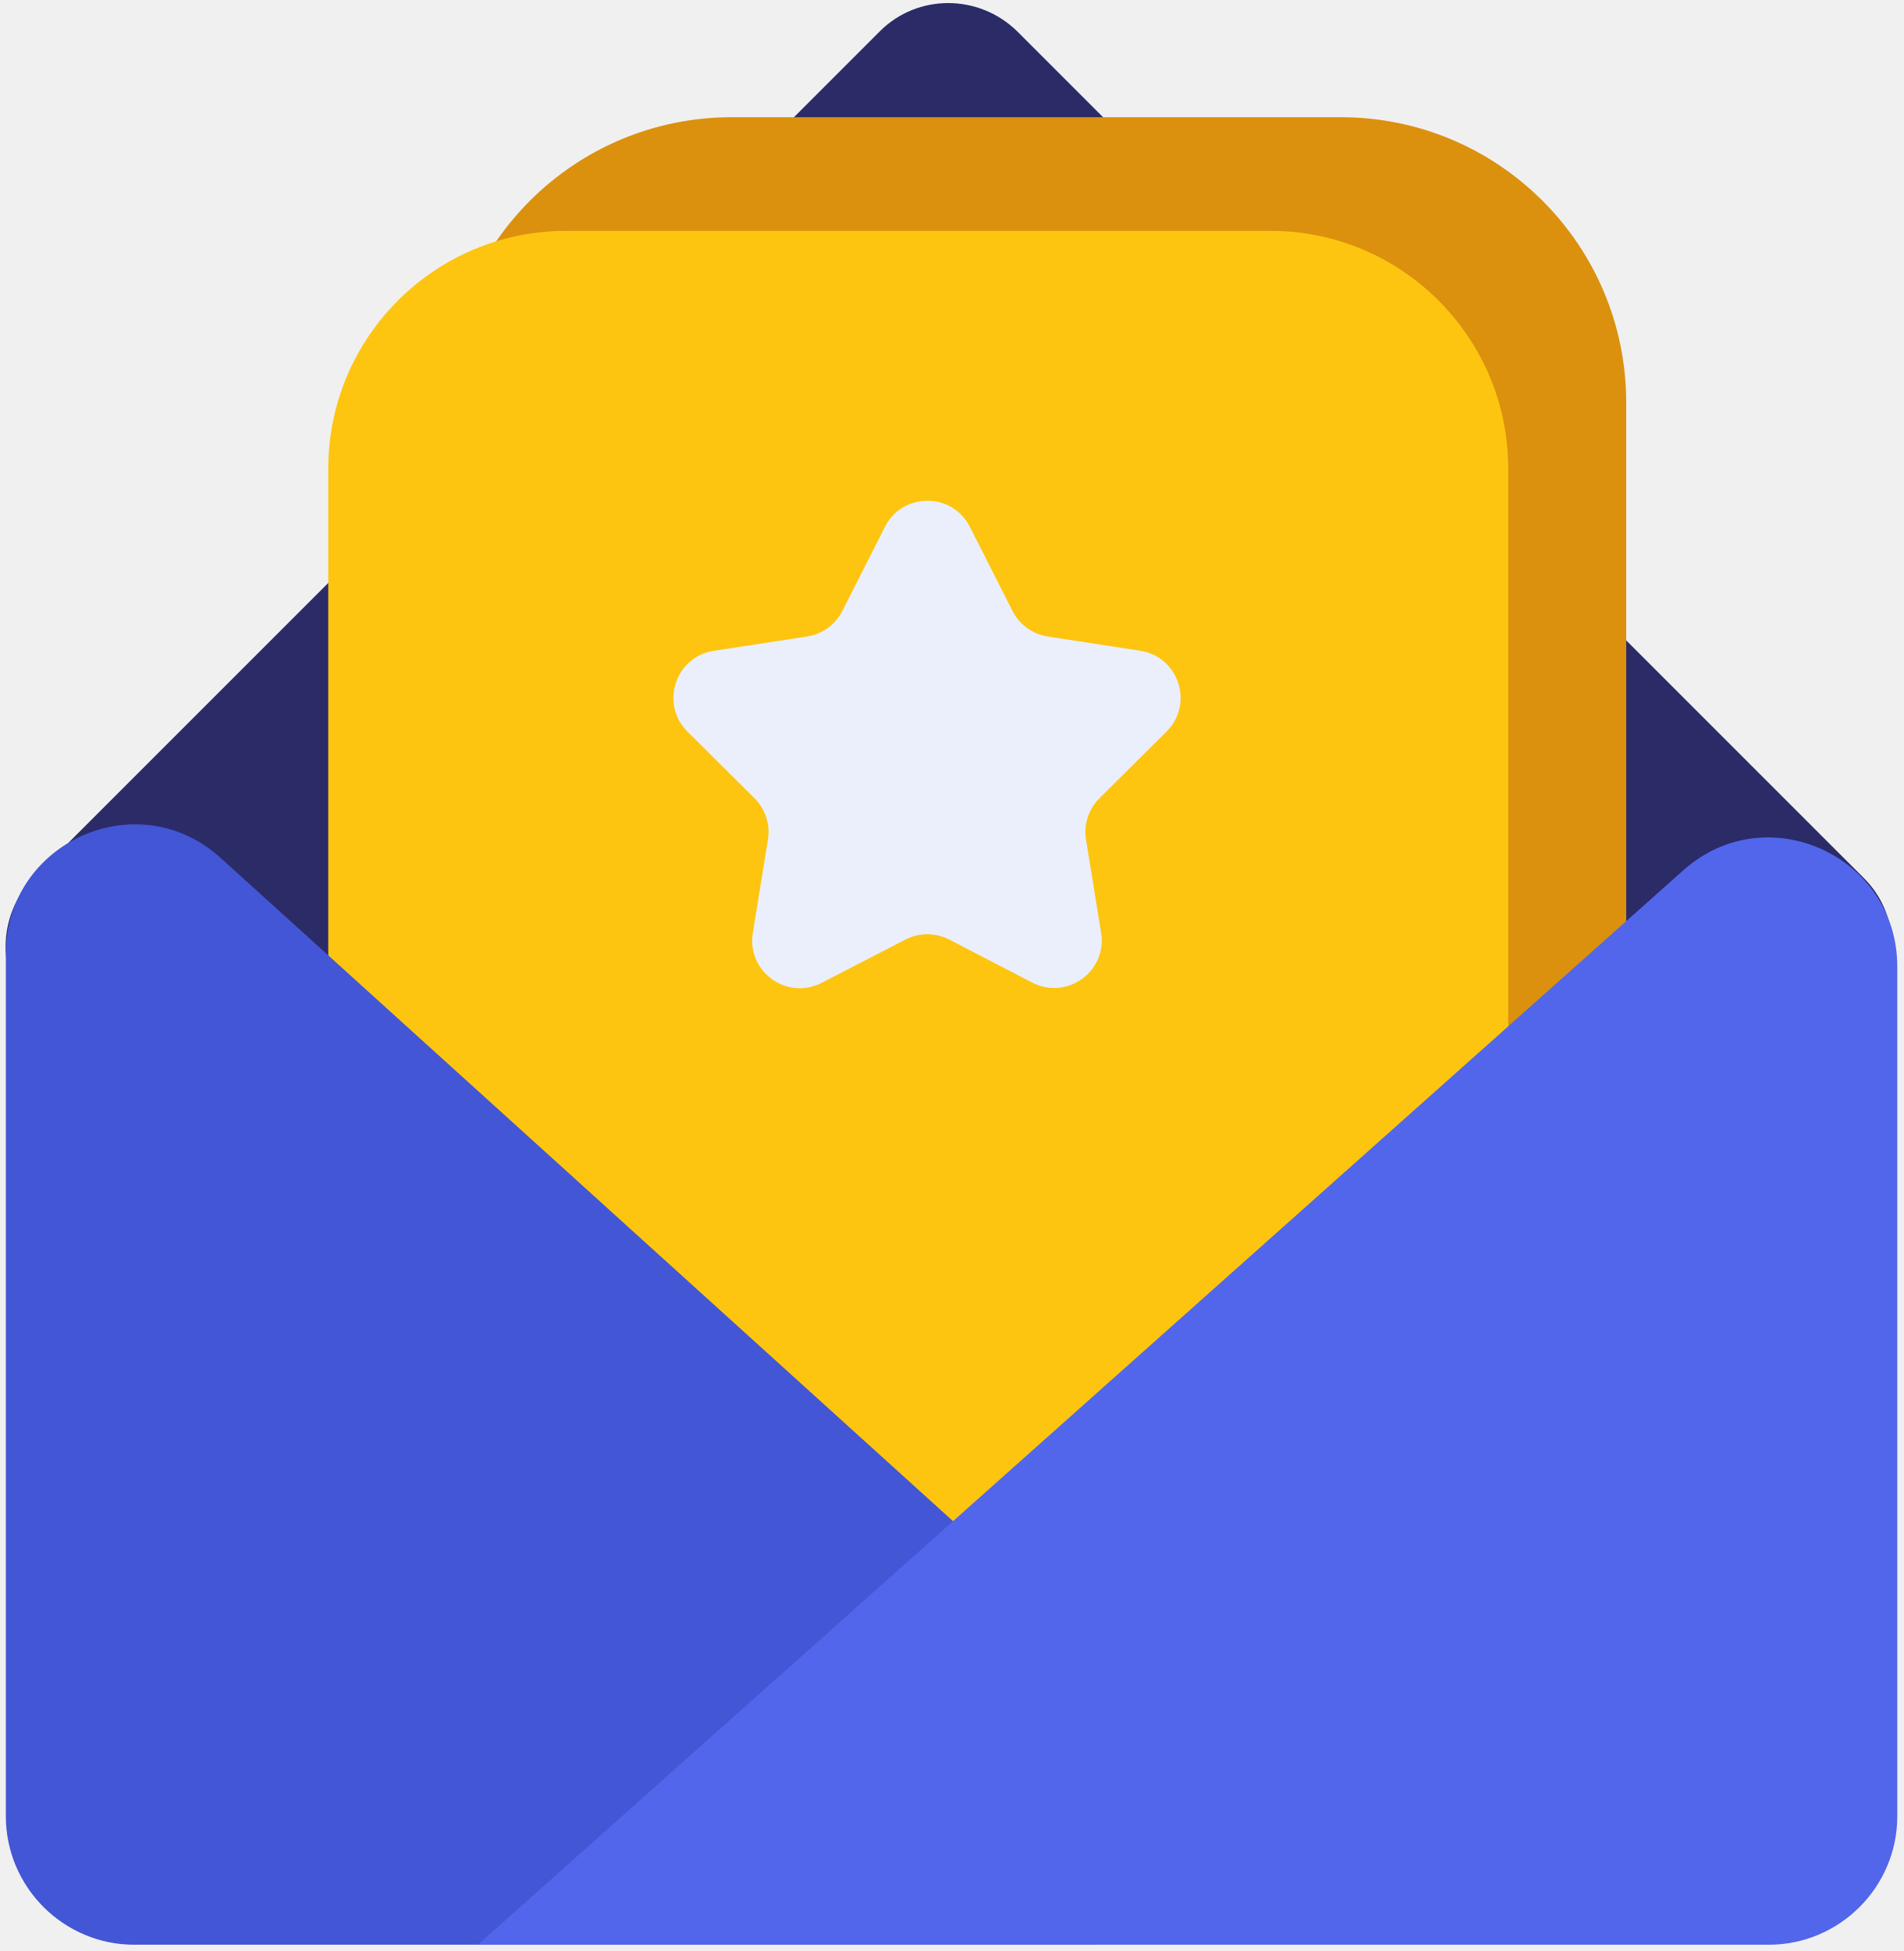
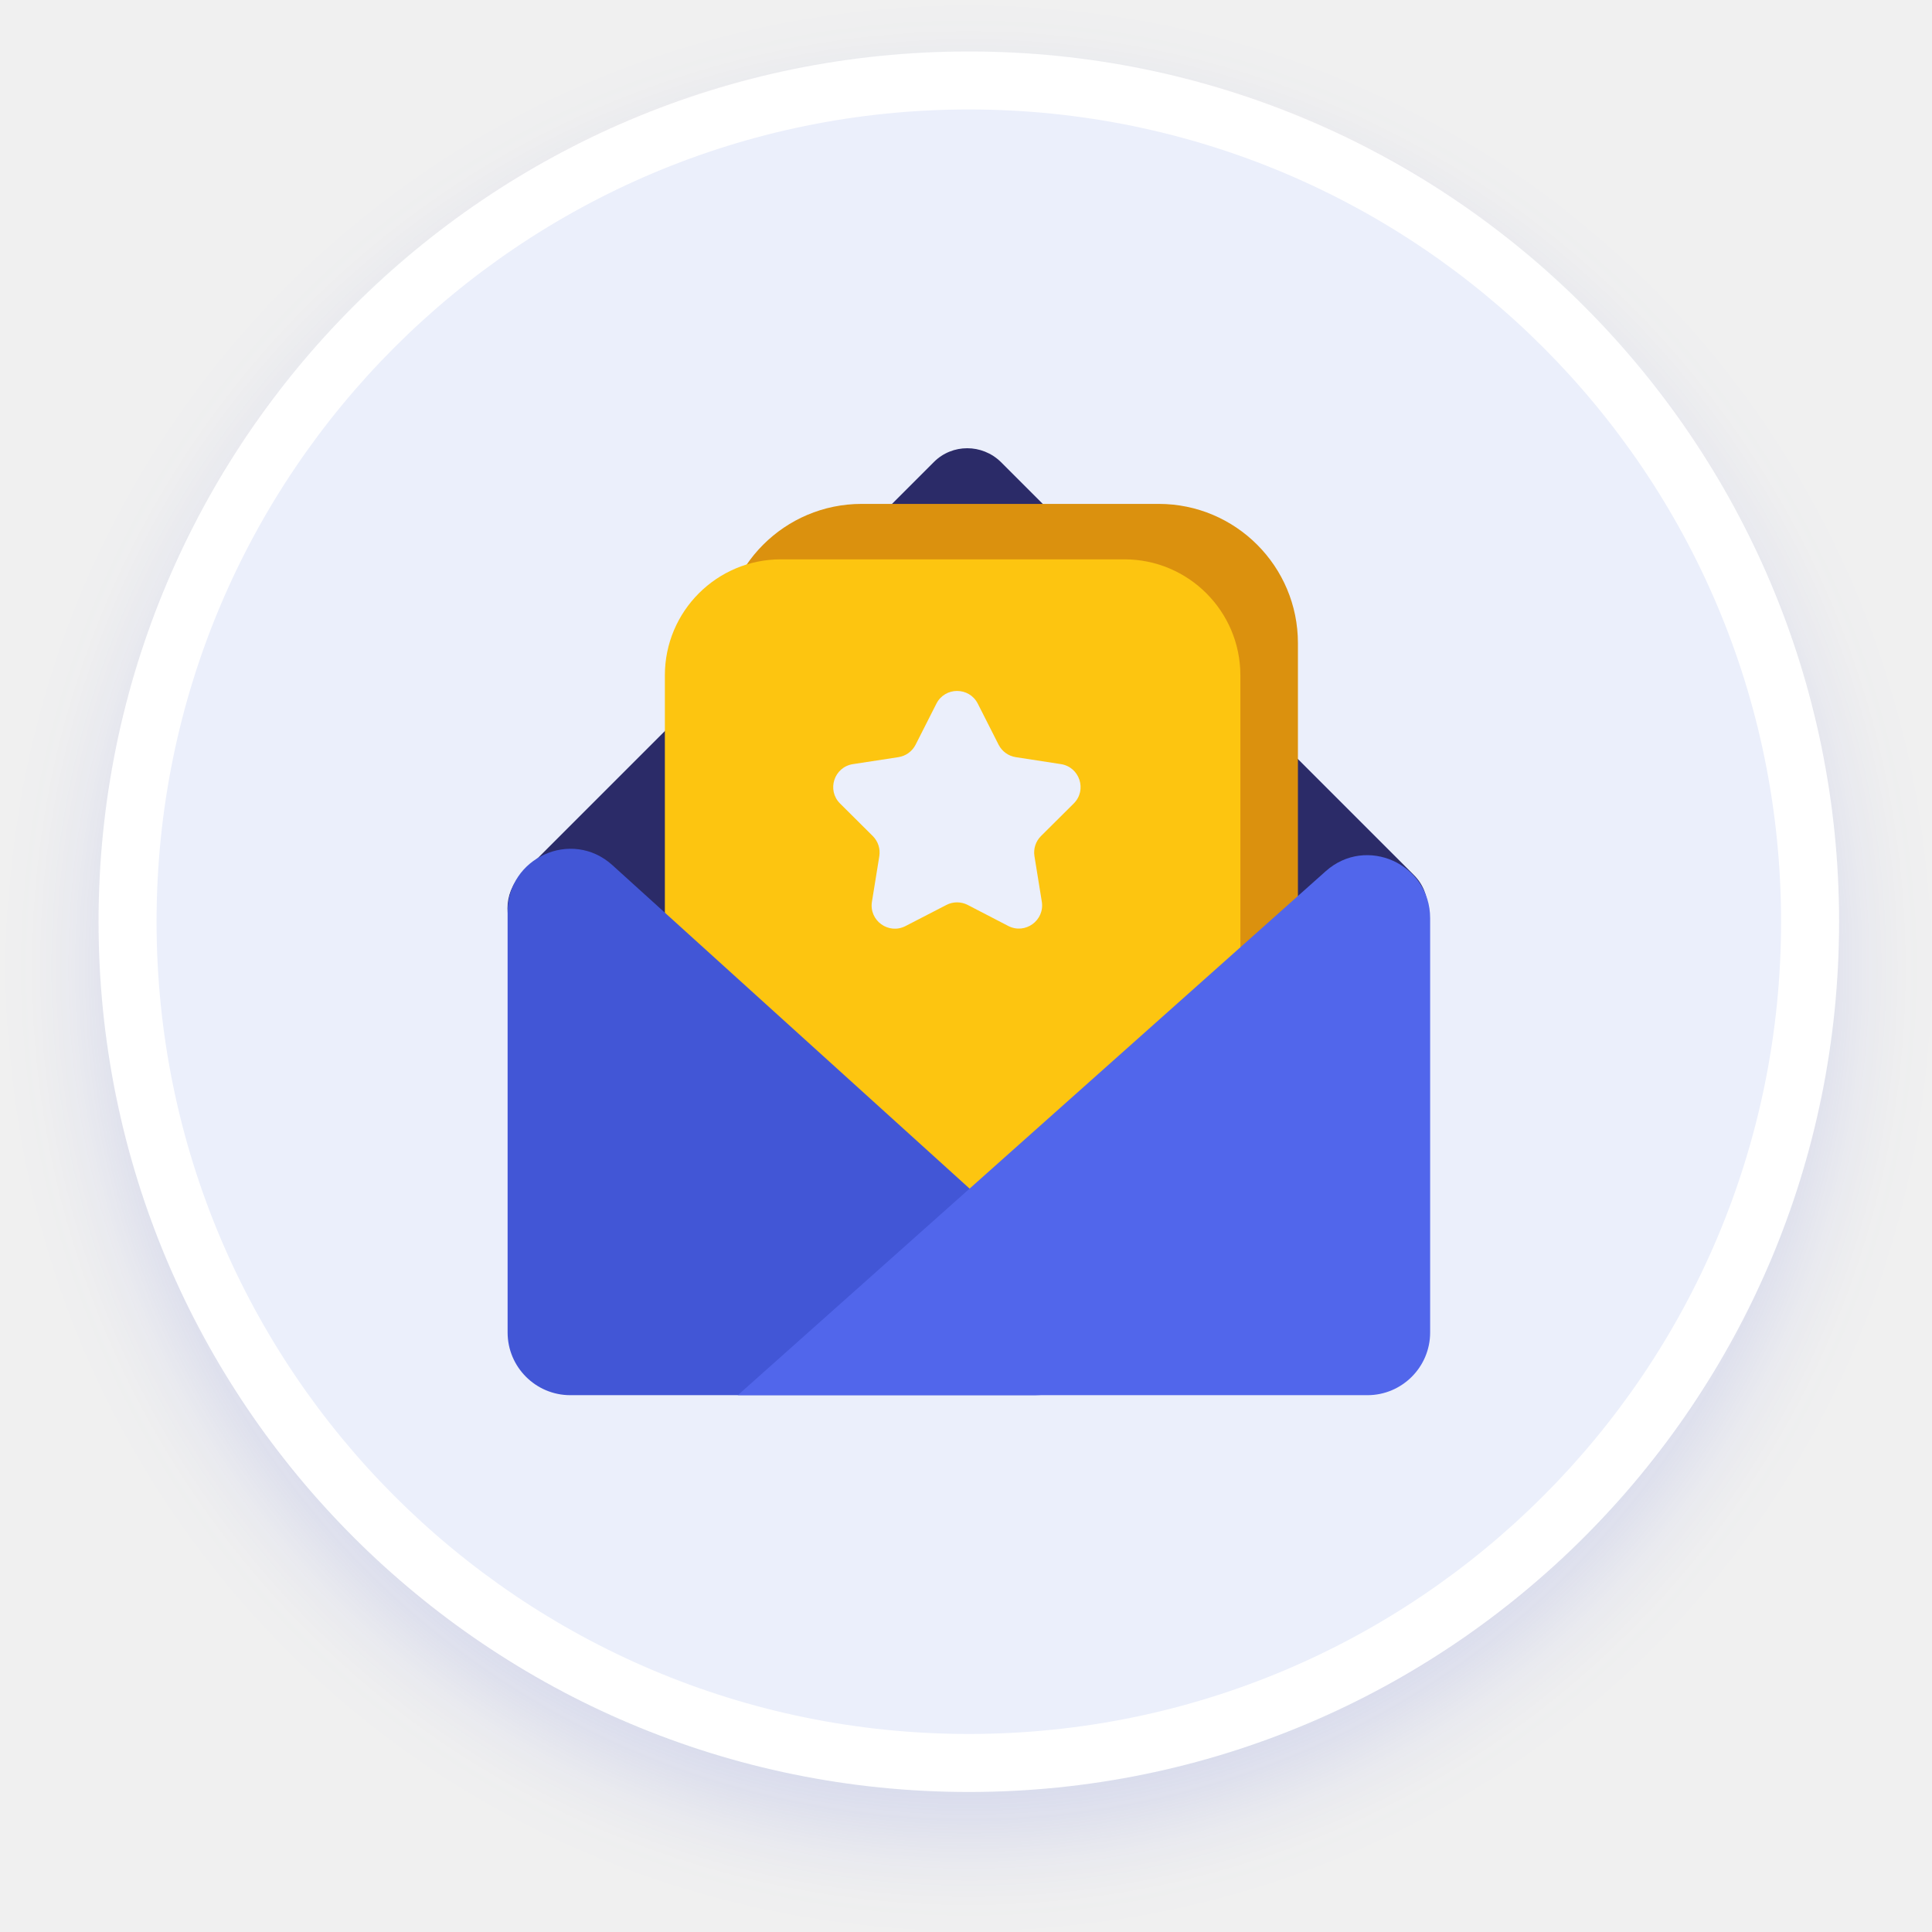
- <svg xmlns="http://www.w3.org/2000/svg" width="160" height="164" viewBox="0 0 160 164" fill="none">
-   <path d="M156.633 85.29L85.506 156.418C82.346 159.577 77.203 159.577 73.97 156.418L2.843 85.29C-0.317 82.131 -0.317 76.987 2.843 73.754L73.97 2.627C77.129 -0.532 82.273 -0.532 85.506 2.627L156.633 73.754C159.866 76.914 159.866 82.058 156.633 85.29Z" fill="#2B2B68" />
-   <rect x="37.515" y="9.852" width="99.196" height="128.054" rx="24" fill="#DB910E" />
-   <rect x="27.596" y="19.406" width="99.196" height="128.054" rx="20" fill="#FDC510" />
-   <path d="M91.384 163.473H11.293C5.341 163.473 0.492 158.624 0.492 152.672V80.149C0.492 70.817 11.513 65.821 18.494 72.066L98.585 144.589C106.006 151.202 101.304 163.473 91.384 163.473Z" fill="#4256D6" />
-   <path d="M40.17 163.473H148.697C154.649 163.473 159.499 158.623 159.499 152.671V81.251C159.499 71.919 148.477 66.922 141.496 73.168L40.17 163.473Z" fill="#5166EB" />
-   <path d="M74.397 44.284C75.879 41.362 80.052 41.362 81.533 44.284L85.119 51.359C85.702 52.509 86.803 53.307 88.078 53.504L95.856 54.703C99.099 55.203 100.394 59.179 98.067 61.493L92.427 67.1C91.513 68.009 91.093 69.303 91.299 70.575L92.566 78.405C93.091 81.65 89.695 84.109 86.776 82.595L79.802 78.979C78.65 78.382 77.28 78.38 76.126 78.976L69.071 82.617C66.153 84.123 62.763 81.665 63.288 78.424L64.558 70.575C64.764 69.303 64.344 68.009 63.43 67.1L57.795 61.497C55.467 59.183 56.764 55.205 60.008 54.707L67.851 53.503C69.126 53.307 70.229 52.508 70.812 51.358L74.397 44.284Z" fill="#EBEFFB" />
+ <svg xmlns="http://www.w3.org/2000/svg" width="333" height="333" viewBox="0 0 333 333" fill="none">
+   <g filter="url(#filter0_d)">
+     <path d="M166.986 308.867C249.829 308.867 316.986 241.71 316.986 158.867C316.986 76.025 249.829 8.867 166.986 8.867C84.143 8.867 16.986 76.025 16.986 158.867C16.986 241.71 84.143 308.867 166.986 308.867Z" fill="white" />
+   </g>
+   <path d="M166.986 298.867C244.306 298.867 306.986 236.187 306.986 158.867C306.986 81.547 244.306 18.867 166.986 18.867C89.666 18.867 26.986 81.547 26.986 158.867C26.986 236.187 89.666 298.867 166.986 298.867Z" fill="#EBEFFB" />
+   <path d="M243.633 162.291L172.506 233.418C169.346 236.577 164.203 236.577 160.97 233.418L89.843 162.291C86.683 159.131 86.683 153.987 89.843 150.754L160.97 79.627C164.129 76.468 169.273 76.468 172.506 79.627L243.633 150.754C246.866 153.914 246.866 159.057 243.633 162.291Z" fill="#2B2B68" />
+   <rect x="124.515" y="86.852" width="99.196" height="128.054" rx="24" fill="#DB910E" />
+   <rect x="114.596" y="96.406" width="99.196" height="128.054" rx="20" fill="#FDC510" />
+   <path d="M178.384 240.473H98.293C92.341 240.473 87.492 235.624 87.492 229.672V157.149C87.492 147.817 98.513 142.821 105.494 149.066L185.585 221.589C193.006 228.202 188.304 240.473 178.384 240.473Z" fill="#4256D6" />
+   <path d="M127.17 240.473H235.697C241.649 240.473 246.499 235.623 246.499 229.671V158.251C246.499 148.919 235.477 143.922 228.496 150.168L127.17 240.473Z" fill="#5166EB" />
+   <path d="M161.398 121.284C162.879 118.362 167.052 118.362 168.533 121.284L172.119 128.359C172.702 129.509 173.804 130.307 175.078 130.504L182.856 131.703C186.099 132.203 187.394 136.18 185.067 138.493L179.427 144.1C178.513 145.009 178.093 146.303 178.299 147.575L179.566 155.405C180.091 158.65 176.695 161.108 173.776 159.595L166.802 155.979C165.65 155.382 164.28 155.38 163.126 155.976L156.071 159.617C153.153 161.123 149.763 158.665 150.288 155.424L151.558 147.575C151.764 146.303 151.344 145.009 150.43 144.1L144.795 138.497C142.467 136.183 143.764 132.205 147.008 131.707L154.851 130.503C156.126 130.307 157.229 129.508 157.812 128.358L161.398 121.284Z" fill="#EBEFFB" />
+   <defs>
+     <filter id="filter0_d" x="0.986" y="0.867" width="332" height="332" filterUnits="userSpaceOnUse" color-interpolation-filters="sRGB">
+       <feFlood flood-opacity="0" result="BackgroundImageFix" />
+       <feColorMatrix in="SourceAlpha" type="matrix" values="0 0 0 0 0 0 0 0 0 0 0 0 0 0 0 0 0 0 127 0" />
+       <feOffset dy="8" />
+       <feGaussianBlur stdDeviation="8" />
+       <feColorMatrix type="matrix" values="0 0 0 0 0.259 0 0 0 0 0.337 0 0 0 0 0.839 0 0 0 0.15 0" />
+       <feBlend mode="normal" in2="BackgroundImageFix" result="effect1_dropShadow" />
+       <feBlend mode="normal" in="SourceGraphic" in2="effect1_dropShadow" result="shape" />
+     </filter>
+   </defs>
</svg>
